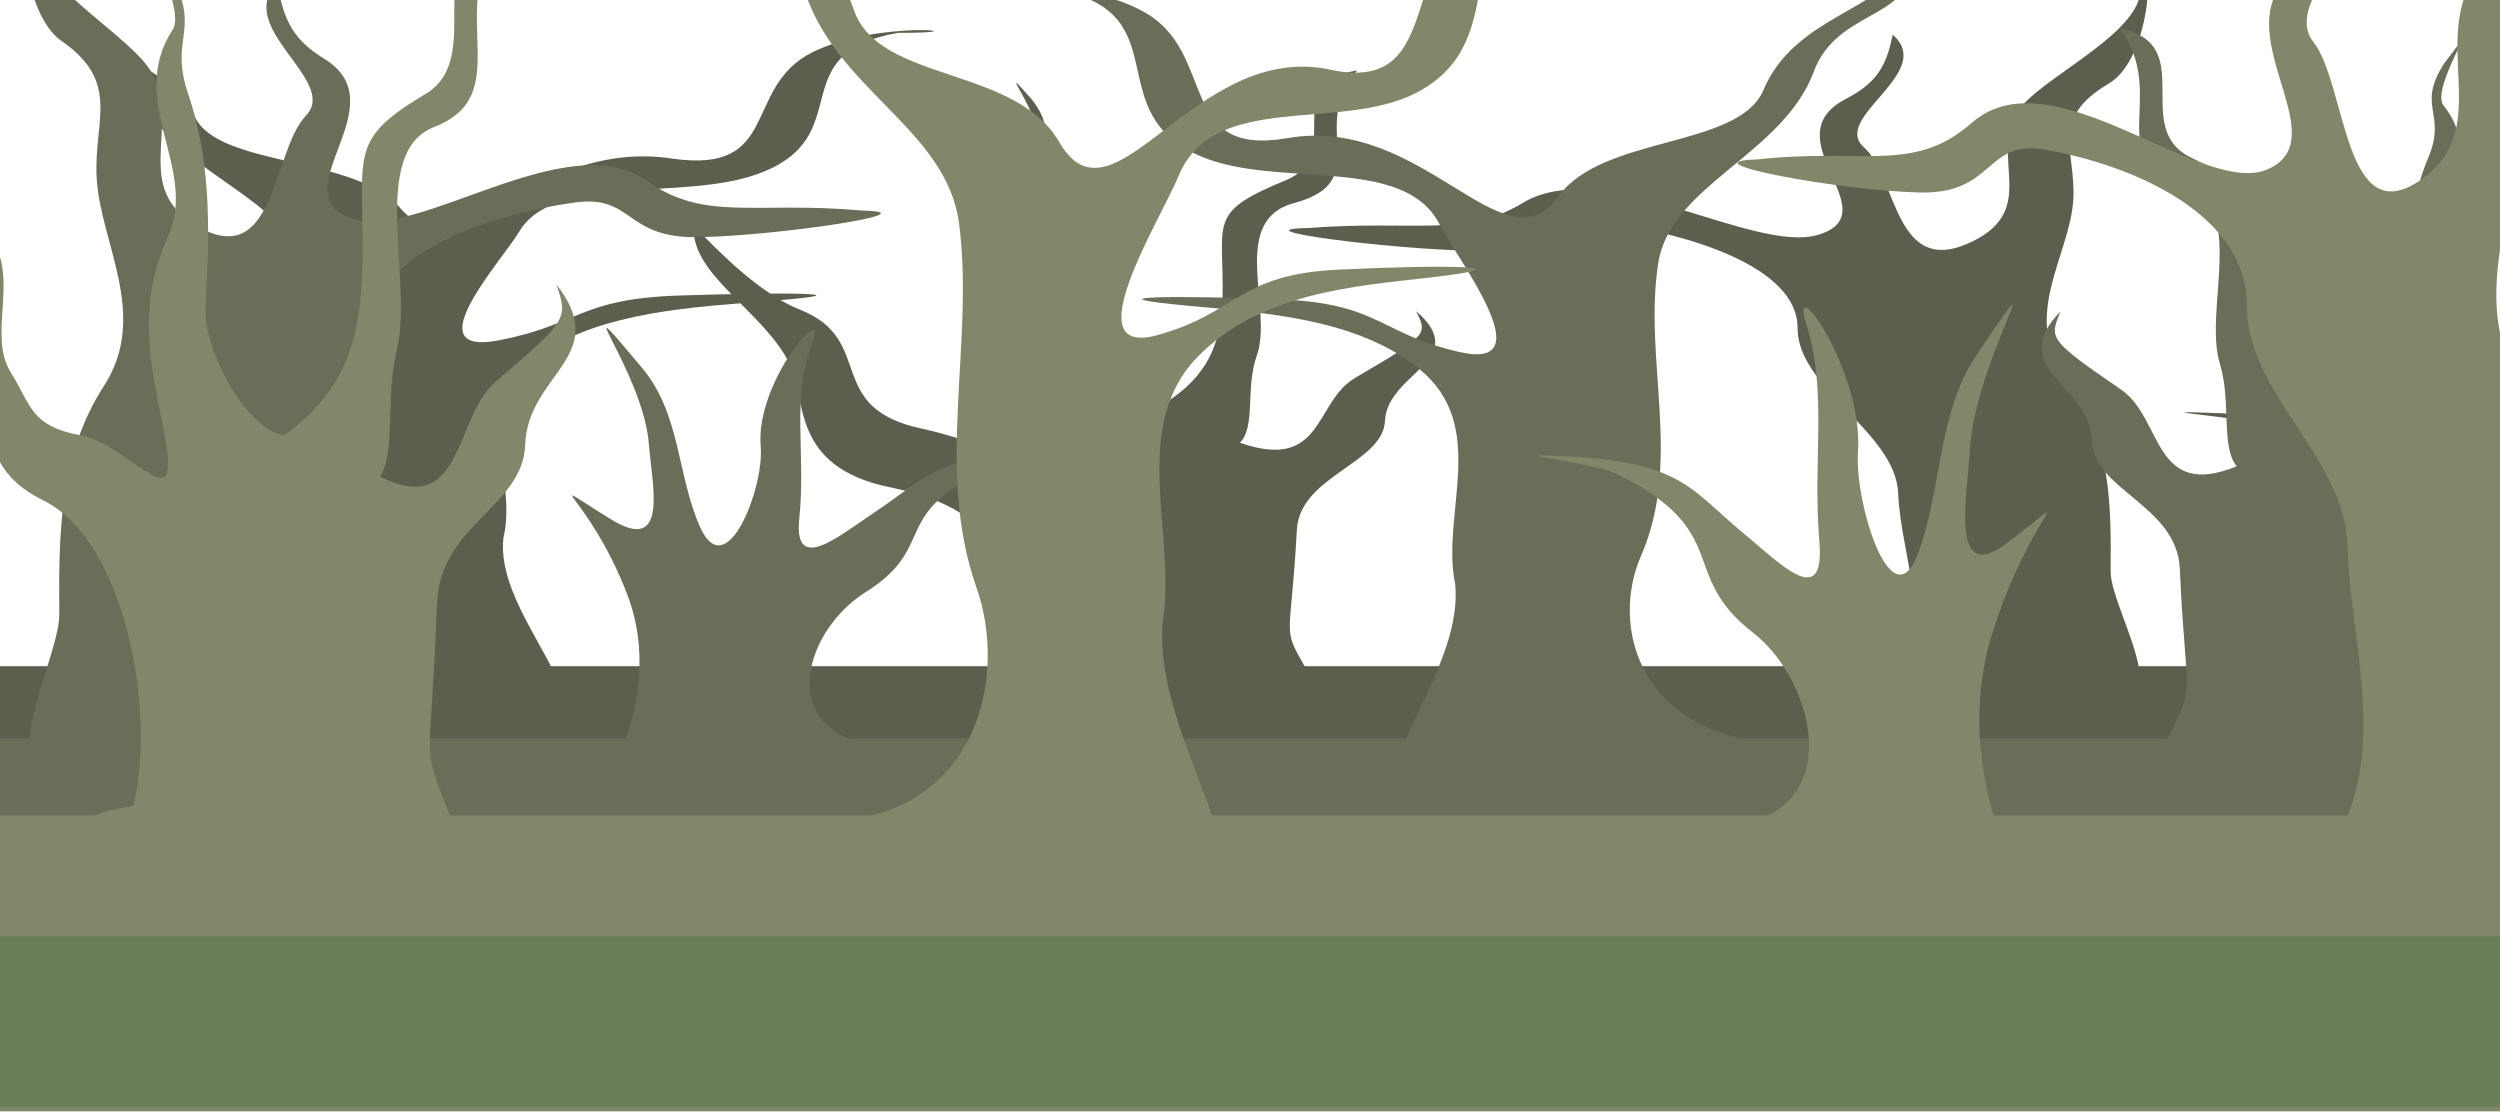
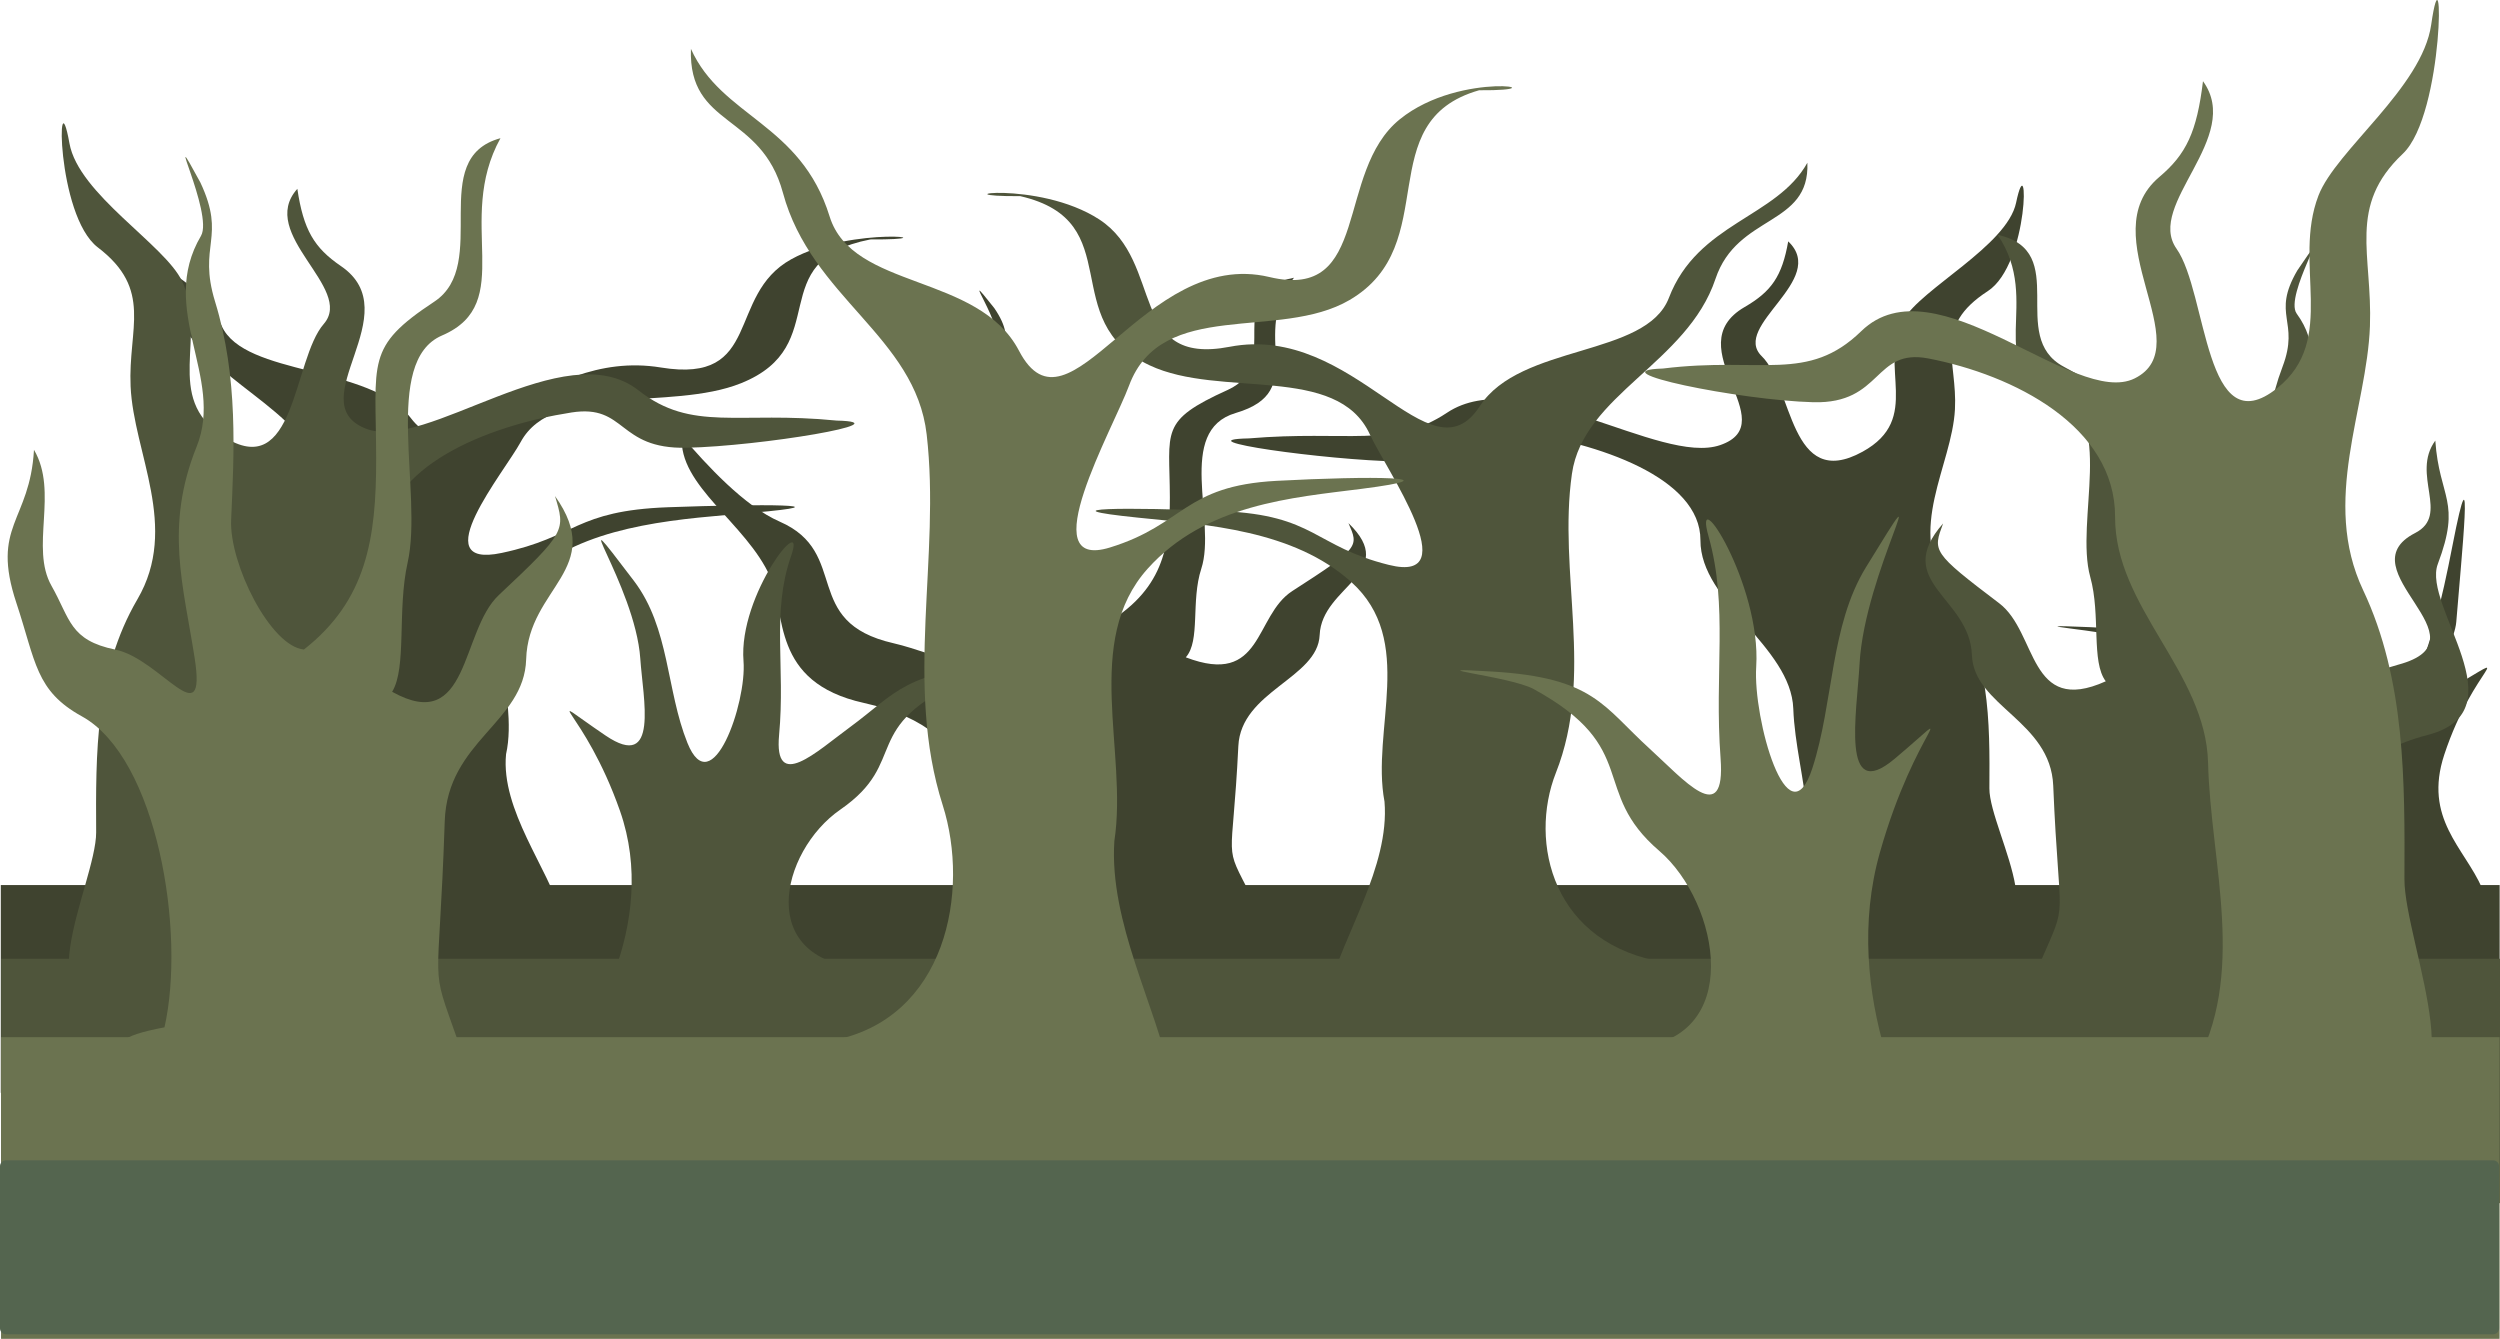
- <svg xmlns="http://www.w3.org/2000/svg" width="1124.757" height="500" id="svg7146" version="1.1">
+ <svg xmlns="http://www.w3.org/2000/svg" width="1307.098" height="700" id="svg7146" version="1.1">
  <defs id="defs7148" />
-   <g id="layer1" transform="translate(1295.935,-252.3622)">
-     <g id="g3005" style="opacity:0.85">
-       <g transform="matrix(1.179932,0,0,1.181828,158.0797,-136.8001)" id="g7906">
-         <g id="g7885" transform="matrix(1.249076,0,0,1,42.63642,0)">
-           <g transform="matrix(-0.2955778,0,0,0.2512832,-456.3175,121.0653)" id="g7776">
-             <rect transform="scale(-1,1)" style="fill:#3f432f;fill-opacity:1;fill-rule:nonzero;stroke:none" id="rect7154-6-9" width="2796.255" height="308.782" x="-1954.884" y="1837.878" />
-             <g id="g7770" transform="translate(-101.0152,1349.564)">
-               <path id="path7156-1-5" d="m 984.26,491.778 c -24.024,-96.627 -36.572,-232.286 105.988,-274.178 104.401,-30.679 86.811,-133.99 104.605,-187.219 26.733,-79.969 103.443,-135.731 98.87,-209.178 -27.713,42.979 -69.866,104.055 -109.463,126.994 -79.795,46.226 -22.811,149.119 -127.389,180.747 -49.189,14.877 -120.129,67.213 -106.315,-13.634 12.688,-74.256 33.588,-134.047 -2.298,-215.397 -31.199,-70.726 43.929,-139.365 -4.787,-214.637 -14.552,-22.484 44.929,-128.681 0.717,-54.474 -29.378,56.923 3.126,63.206 -16.493,121.532 -26.149,77.743 -21.174,154.522 -17.924,222.427 2.132,44.538 -43.792,128.761 -81.342,132.032 -69.915,-49.99 -80.898,-112.974 -80.741,-194.411 0.193,-99.887 12.31,-113.588 -64.866,-160.015 -63.57,-38.243 9.175,-146.057 -74.04,-166.642 51.478,84.831 -18.986,168.086 65.294,201.04 67.614,26.437 20.976,160.47 38.43,231.345 11.892,48.287 0.728,106.995 17.341,131.749 -86.799,44.104 -76.206,-61.758 -119.217,-98.561 -75.689,-64.764 -74.264,-65.861 -62.791,-100.906 -57.779,74.28 29.877,93.021 32.222,166.329 2.06,64.383 87.99,83.076 90.994,165.014 6.705,182.894 17.555,140.114 -14.711,223.935 13.958,65.998 533.914,21.318 327.914,-13.89 z" style="fill:#3f432f;fill-opacity:1;stroke:none" />
-               <path id="path7162-8-4" d="m 1806.691,497.359 c -129.094,-21.829 -154.77,-153.061 -124.392,-239.96 43.237,-123.681 2.106,-252.857 17.951,-377.861 12.668,-99.934 128.996,-139.473 160.623,-246.227 24.345,-82.175 105.747,-66.08 102.83,-146.717 -34.37,69.796 -122.617,75.475 -154.957,170.712 -25.577,75.318 -166.218,57.653 -211.683,136.956 -56.096,97.847 -139.496,-105.679 -279.822,-75.141 -114.306,24.875 -72.789,-107.03 -145.801,-160.808 -69.024,-50.84 -185.095,-28.785 -88.572,-29.515 122.338,31.704 39.077,157.357 144.751,213.729 79.026,42.157 209.903,-2.454 246.473,87.243 18.223,44.695 108.734,189.495 21.412,164.978 -84.029,-23.592 -82.167,-62.875 -186.365,-67.948 -105.507,-5.137 -202.961,-4.401 -94.346,8.225 76.713,8.918 173.697,15.516 238.435,81.235 72.872,73.978 22.038,186.865 37.273,277.556 6.092,82.764 -47.655,170.738 -61.282,236.395 171.656,22.556 241.332,-14.438 376.045,-32.854" style="fill:#3f432f;fill-opacity:1;stroke:none" />
-               <path id="path7168-9-3" d="m -436.403,488.505 c -129.044,-6.443 -98.869,-148.268 -31.638,-200.756 78.467,-61.26 19.392,-104.396 140.291,-164.87 26.658,-13.335 138.949,-23.002 45.952,-17.869 -113.429,6.26 -123.331,35.394 -175.474,78.6 -37.403,30.992 -85.218,82.269 -79.248,9.768 7.152,-86.863 -8.693,-154.661 13.383,-225.928 18.638,-60.167 -59.135,48.485 -53.205,132.658 3.733,52.992 -35.481,180.035 -62.776,103.309 -23.853,-67.051 -19.7,-144.993 -59.862,-204.701 -83.96,-124.82 1.591,4.908 7.143,98.409 2.949,49.659 21.491,143.184 -38.94,96.959 -79.169,-60.557 -23.813,-33.693 16.243,95.382 22.11,71.246 13.5,143.502 -6.282,203.785 88.299,29.232 190.687,-9.53 282.906,-2.001" style="fill:#3f432f;fill-opacity:1;stroke:none" />
-               <path id="path7170-2-1" d="M 66.713,539.042 C 5.781,441.962 47.283,329.541 50.063,226.271 52.56,133.507 154.219,67.923 153.971,-24.253 153.723,-116.853 267.618,-169.075 362.523,-185.752 c 61.646,-10.832 51.025,46.435 128.753,44.581 82.899,-1.978 244.012,-32.267 168.05,-34.337 -110.339,-12.402 -161.822,14.974 -221.74,-38.124 -82.812,-73.387 -238.281,78.758 -305.571,48.143 -73.41,-33.399 49.568,-145.893 -27.504,-205.254 -30.043,-23.139 -41.892,-45.744 -48.764,-97.575 -45.503,57.287 64.381,125.617 29.584,170.701 -34.797,45.084 -31.074,201.604 -112.762,141.911 -67.627,-49.417 -16.575,-126.596 -45.882,-196.067 -19.505,-46.237 -115.822,-109.809 -125.966,-174.106 -14.369,-91.075 -15.082,91.21 31.777,131.561 62.028,53.415 33.739,102.263 36.669,175.6 3.373,84.431 54.895,177.765 7.629,269.012 -47.461,91.623 -46.612,195.671 -46.175,294.451 0.288,65.128 -93.001,256.383 44.939,199.512 57.894,-7.068 135.928,11.724 191.153,-5.216 z" style="fill:#3f432f;fill-opacity:1;stroke:none" />
-             </g>
-           </g>
-           <g style="fill:#4f553b;fill-opacity:1" id="g7692-7" transform="matrix(-0.2951825,0,0,0.2383897,-487.5104,522.3336)">
-             <rect style="fill:#4f553b;fill-opacity:1;fill-rule:nonzero;stroke:none" id="rect7154-6" width="2800" height="382.857" x="-948.571" y="369.505" />
-             <path style="fill:#4f553b;fill-opacity:1;stroke:none" d="m -761.575,358.77 c 24.056,-119.808 36.621,-288.01 -106.13,-339.951 -104.541,-38.039 -86.927,-166.133 -104.745,-232.132 -26.768,-99.153 -103.581,-168.292 -99.002,-259.358 27.75,53.289 69.96,129.017 109.609,157.459 79.902,57.316 22.841,184.891 127.559,224.107 49.255,18.445 120.29,83.337 106.457,-16.905 -12.705,-92.069 -33.633,-166.204 2.301,-267.069 31.241,-87.692 -43.988,-172.798 4.794,-266.127 14.571,-27.878 -44.989,-159.551 -0.718,-67.543 29.417,70.579 -3.13,78.369 16.515,150.687 26.184,96.393 21.203,191.591 17.948,275.785 -2.135,55.223 43.85,159.65 81.451,163.705 70.009,-61.983 81.006,-140.075 80.849,-241.049 -0.193,-123.849 -12.326,-140.837 64.953,-198.402 63.655,-47.417 -9.187,-181.095 74.139,-206.618 -51.547,105.181 19.012,208.408 -65.381,249.268 -67.704,32.78 -21.004,198.966 -38.481,286.844 -11.908,59.871 -0.729,132.663 -17.364,163.355 86.915,54.684 76.308,-76.573 119.377,-122.205 75.79,-80.301 74.363,-81.661 62.875,-125.113 57.857,92.099 -29.917,115.337 -32.265,206.23 -2.062,79.828 -88.108,103.005 -91.115,204.599 -6.713,226.768 -17.579,173.727 14.73,277.655 -13.977,81.831 -534.63,26.432 -328.353,-17.222 z" id="path7156-1" />
-             <path style="fill:#4f553b;fill-opacity:1;stroke:none" d="M -15.252,375.71 C 114.015,348.644 139.726,185.93 109.307,78.185 66.012,-75.166 107.199,-235.331 91.332,-390.322 78.647,-514.23 -37.838,-563.254 -69.506,-695.617 -93.883,-797.505 -175.394,-777.549 -172.474,-877.53 c 34.416,86.54 122.781,93.581 155.165,211.665 25.611,93.386 166.441,71.484 211.967,169.811 56.171,121.319 139.682,-131.031 280.196,-93.167 114.459,30.843 72.886,-132.706 145.996,-199.384 69.116,-63.036 185.343,-35.691 88.69,-36.595 -122.502,39.309 -39.129,195.106 -144.945,265.002 -79.132,52.271 -210.184,-3.043 -246.803,108.172 -18.247,55.417 -108.88,234.953 -21.44,204.555 84.142,-29.252 82.277,-77.958 186.615,-84.248 105.649,-6.369 203.233,-5.457 94.472,10.199 -76.816,11.057 -173.93,19.238 -238.754,100.723 -72.97,91.725 -22.067,231.693 -37.323,344.14 -6.101,102.618 47.719,211.697 61.364,293.104 -171.886,27.967 -241.655,-17.901 -376.549,-40.736" id="path7162-8" />
-             <path style="fill:#4f553b;fill-opacity:1;stroke:none" d="m 879.475,384.771 c 129.217,-7.989 99.002,-183.836 31.68,-248.916 C 832.583,59.899 891.738,6.416 770.677,-68.566 743.983,-85.1 631.542,-97.086 724.663,-90.722 c 113.581,7.762 123.496,43.885 175.709,97.455 37.453,38.427 85.332,102.005 79.354,12.111 -7.162,-107.7 8.705,-191.763 -13.401,-280.126 -18.663,-74.6 59.214,60.116 53.276,164.482 -3.739,65.705 35.529,223.224 62.86,128.092 23.885,-83.136 19.726,-179.776 59.943,-253.807 84.073,-154.764 -1.593,6.086 -7.153,122.017 -2.953,61.571 -21.52,177.533 38.992,120.219 79.275,-75.085 23.845,-41.775 -16.264,118.263 -22.139,88.337 -13.518,177.927 6.29,252.672 -88.417,36.244 -190.943,-11.817 -283.285,-2.481" id="path7168-9" />
-             <path style="fill:#4f553b;fill-opacity:1;stroke:none" d="m 1508.571,412.362 c 61.014,-120.369 19.456,-259.76 16.673,-387.804 -2.5,-115.016 -104.295,-196.334 -104.048,-310.622 0.249,-114.814 -113.799,-179.564 -208.831,-200.241 -61.728,-13.431 -51.093,57.575 -128.925,55.276 -83.01,-2.452 -244.339,-40.008 -168.275,-42.575 110.487,-15.377 162.038,18.566 222.037,-47.27 82.923,-90.991 238.6,97.651 305.98,59.692 73.509,-41.411 -49.634,-180.892 27.54,-254.493 30.083,-28.69 41.948,-56.717 48.829,-120.982 45.564,71.029 -64.467,155.752 -29.624,211.651 34.843,55.899 31.116,249.967 112.913,175.955 67.717,-61.272 16.597,-156.965 45.943,-243.103 19.532,-57.329 115.977,-136.152 126.135,-215.873 14.388,-112.923 15.102,113.09 -31.82,163.122 -62.111,66.229 -33.784,126.795 -36.718,217.725 -3.377,104.686 -54.969,220.41 -7.639,333.546 47.524,113.602 46.675,242.611 46.237,365.088 -0.289,80.752 93.125,317.888 -44.999,247.373 -57.971,-8.764 -136.11,14.536 -191.409,-6.467 z" id="path7170-2" />
-           </g>
-           <g style="fill:#6b7350;fill-opacity:1" transform="matrix(0.2955778,0,0,0.2955778,-754.8935,529.9806)" id="g7692">
-             <rect style="fill:#6b7350;fill-opacity:1;fill-rule:nonzero;stroke:none" id="rect7154" width="2795.896" height="381.148" x="-944.467" y="371.214" />
-             <path style="fill:#6b7350;fill-opacity:1;stroke:none" d="m -761.575,358.77 c 24.056,-119.808 -8.06,-340.362 -92.45,-392.923 -51.975,-32.372 -51.358,-68.733 -73.28,-143.276 -28.886,-98.222 15.122,-102.428 19.701,-193.495 27.75,53.289 -4.676,123.538 19.634,171.908 21.077,41.937 20.105,68.695 71.47,80.57 50.562,11.69 102.506,110.677 88.673,10.435 -12.705,-92.069 -33.633,-166.204 2.301,-267.069 31.241,-87.692 -43.988,-172.798 4.794,-266.127 14.571,-27.878 -44.989,-159.551 -0.718,-67.543 29.417,70.579 -3.13,78.369 16.515,150.687 26.184,96.393 21.203,191.591 17.948,275.785 -2.135,55.223 43.85,159.65 81.451,163.705 70.009,-61.983 81.006,-140.075 80.849,-241.049 -0.193,-123.849 -12.326,-140.837 64.953,-198.402 63.655,-47.417 -9.187,-181.095 74.139,-206.618 -51.547,105.181 19.012,208.408 -65.381,249.268 -67.704,32.78 -21.004,198.966 -38.481,286.844 -11.908,59.871 -0.729,132.663 -17.364,163.355 86.915,54.684 76.308,-76.573 119.377,-122.205 75.79,-80.301 74.363,-81.661 62.875,-125.113 57.857,92.099 -29.917,115.337 -32.265,206.23 -2.062,79.828 -88.108,103.005 -91.115,204.599 -6.713,226.768 -17.579,173.727 14.73,277.655 -13.977,81.831 -534.63,26.432 -328.353,-17.222 z" id="path7156" />
-             <path style="fill:#6b7350;fill-opacity:1;stroke:none" d="M -15.252,375.71 C 114.015,348.644 139.726,185.93 109.307,78.185 66.012,-75.166 107.199,-235.331 91.332,-390.322 78.647,-514.23 -37.838,-563.254 -69.506,-695.617 -93.883,-797.505 -175.394,-777.549 -172.474,-877.53 c 34.416,86.54 122.781,93.581 155.165,211.665 25.611,93.386 166.441,71.484 211.967,169.811 56.171,121.319 139.682,-131.031 280.196,-93.167 114.459,30.843 72.886,-132.706 145.996,-199.384 69.116,-63.036 185.343,-35.691 88.69,-36.595 -122.502,39.309 -39.129,195.106 -144.945,265.002 -79.132,52.271 -210.184,-3.043 -246.803,108.172 -18.247,55.417 -108.88,234.953 -21.44,204.555 84.142,-29.252 82.277,-77.958 186.615,-84.248 105.649,-6.369 203.233,-5.457 94.472,10.199 -76.816,11.057 -173.93,19.238 -238.754,100.723 -72.97,91.725 -22.067,231.693 -37.323,344.14 -6.101,102.618 47.719,211.697 61.364,293.104 -171.886,27.967 -241.655,-17.901 -376.549,-40.736" id="path7162" />
-             <path style="fill:#6b7350;fill-opacity:1;stroke:none" d="m 879.475,384.771 c 129.217,-7.989 99.002,-183.836 31.68,-248.916 C 832.583,59.899 891.738,6.416 770.677,-68.566 743.983,-85.1 631.542,-97.086 724.663,-90.722 c 113.581,7.762 123.496,43.885 175.709,97.455 37.453,38.427 85.332,102.005 79.354,12.111 -7.162,-107.7 8.705,-191.763 -13.401,-280.126 -18.663,-74.6 59.214,60.116 53.276,164.482 -3.739,65.705 35.529,223.224 62.86,128.092 23.885,-83.136 19.726,-179.776 59.943,-253.807 84.073,-154.764 -1.593,6.086 -7.153,122.017 -2.953,61.571 -21.52,177.533 38.992,120.219 79.275,-75.085 23.845,-41.775 -16.264,118.263 -22.139,88.337 -13.518,177.927 6.29,252.672 -88.417,36.244 -190.943,-11.817 -283.285,-2.481" id="path7168" />
-             <path style="fill:#6b7350;fill-opacity:1;stroke:none" d="m 1508.571,412.362 c 61.014,-120.369 19.456,-259.76 16.673,-387.804 -2.5,-115.016 -104.295,-196.334 -104.048,-310.622 0.249,-114.814 -113.799,-179.564 -208.831,-200.241 -61.728,-13.431 -51.093,57.575 -128.925,55.276 -83.01,-2.452 -244.339,-40.008 -168.275,-42.575 110.487,-15.377 162.038,18.566 222.037,-47.27 82.923,-90.991 238.6,97.651 305.98,59.692 73.509,-41.411 -49.634,-180.892 27.54,-254.493 30.083,-28.69 41.948,-56.717 48.829,-120.982 45.564,71.029 -64.467,155.752 -29.624,211.651 34.843,55.899 31.116,249.967 112.913,175.955 67.717,-61.272 16.597,-156.965 45.943,-243.103 19.532,-57.329 115.977,-136.152 126.135,-215.873 14.388,-112.923 15.102,113.09 -31.82,163.122 -62.111,66.229 -33.784,126.795 -36.718,217.725 -3.377,104.686 -54.969,220.41 -7.639,333.546 47.524,113.602 46.675,242.611 46.237,365.088 -0.289,80.752 93.125,317.888 -44.999,247.373 -57.971,-8.764 -136.11,14.536 -191.409,-6.467 z" id="path7170" />
-           </g>
-         </g>
-       </g>
-       <rect ry="3.081" transform="translate(-1295.935,252.3622)" y="421.208" x="-20.203" height="76.772" width="1218.244" id="rect3003" style="opacity:0.5;fill:#335b27;fill-opacity:1;fill-rule:nonzero;stroke:none" />
+   <g id="layer1" transform="translate(1316.138,-109.6548)">
+     <g id="g9044" transform="matrix(1.072539,0,0,1.184606,95.4719,-81.59802)">
+       <rect y="552.079" x="-1315.751" height="91.7" width="1218.132" id="rect7154-6-9" style="fill:#3f432f;fill-opacity:1;fill-rule:nonzero;stroke:none" />
+       <path id="path7156-1-5" d="m -848.912,553.108 c 10.465,-28.696 15.932,-68.983 -46.172,-81.424 -45.48,-9.111 -37.817,-39.791 -45.569,-55.599 -11.646,-23.749 -45.063,-40.308 -43.071,-62.12 12.073,12.764 30.436,30.902 47.685,37.714 34.761,13.728 9.937,44.284 55.494,53.677 21.428,4.418 52.332,19.96 46.314,-4.049 -5.527,-22.052 -14.632,-39.808 1.001,-63.967 13.591,-21.004 -19.137,-41.388 2.085,-63.742 6.339,-6.677 -19.572,-38.215 -0.312,-16.177 12.798,16.905 -1.362,18.771 7.185,36.092 11.391,23.088 9.224,45.889 7.808,66.055 -0.929,13.227 19.077,38.239 35.435,39.21 30.457,-14.846 35.242,-33.55 35.173,-57.735 -0.084,-29.664 -5.363,-33.733 28.257,-47.52 27.693,-11.357 -3.997,-43.375 32.254,-49.488 -22.425,25.193 8.271,49.917 -28.444,59.703 -29.455,7.851 -9.138,47.655 -16.741,68.703 -5.18,14.34 -0.317,31.775 -7.554,39.126 37.812,13.098 33.198,-18.34 51.934,-29.27 32.972,-19.233 32.352,-19.559 27.353,-29.966 25.17,22.059 -13.015,27.625 -14.037,49.395 -0.897,19.12 -38.331,24.671 -39.64,49.005 -2.921,54.315 -7.648,41.61 6.408,66.503 -6.081,19.6 -232.589,6.331 -142.849,-4.125 z" style="fill:#3f432f;fill-opacity:1;stroke:none" />
+       <path id="path7162-8-4" d="m -1207.188,554.765 c 56.237,-6.483 67.423,-45.455 54.189,-71.262 -18.835,-36.73 -0.917,-75.092 -7.82,-112.215 -5.519,-29.678 -56.195,-41.42 -69.972,-73.123 -10.605,-24.404 -46.066,-19.624 -44.796,-43.571 14.973,20.728 53.416,22.414 67.504,50.697 11.142,22.367 72.41,17.121 92.216,40.672 24.437,29.058 60.768,-31.384 121.899,-22.315 49.795,7.387 31.709,-31.785 63.515,-47.756 30.069,-15.098 80.633,-8.549 38.584,-8.765 -53.294,9.415 -17.023,46.731 -63.058,63.472 -34.426,12.52 -91.44,-0.729 -107.371,25.909 -7.938,13.273 -47.368,56.275 -9.328,48.994 36.606,-7.006 35.794,-18.672 81.186,-20.179 45.962,-1.525 88.416,-1.307 41.1,2.443 -33.418,2.648 -75.668,4.608 -103.869,24.125 -31.745,21.969 -9.6,55.494 -16.237,82.427 -2.654,24.579 20.76,50.705 26.696,70.203 -74.778,6.698 -105.131,-4.288 -163.817,-9.757" style="fill:#3f432f;fill-opacity:1;stroke:none" />
+       <path id="path7168-9-3" d="m -230.029,552.136 c 56.215,-1.913 43.07,-44.032 13.783,-59.619 -34.183,-18.193 -8.448,-31.003 -61.115,-48.962 -11.613,-3.96 -60.53,-6.831 -20.018,-5.307 49.413,1.859 53.727,10.511 76.442,23.342 16.294,9.204 37.124,24.432 34.523,2.901 -3.116,-25.796 3.787,-45.93 -5.83,-67.095 -8.119,-17.868 25.761,14.399 23.177,39.396 -1.626,15.737 15.457,53.465 27.347,30.68 10.391,-19.912 15.854,-40.72 21.078,-65.076 10.861,-50.64 4.307,5.743 1.888,33.511 -1.285,14.747 -29.362,43.236 -3.037,29.509 34.488,-17.984 11.671,-10.516 -2.79,29.04 -10.346,28.301 9.833,41.188 18.451,59.09 -38.466,8.681 -83.069,-2.83 -123.242,-0.594" style="fill:#3f432f;fill-opacity:1;stroke:none" />
+       <path id="path7170-2-1" d="m -449.201,567.144 c 26.544,-28.83 8.464,-62.216 7.253,-92.885 -1.088,-27.548 -45.373,-47.025 -45.266,-74.399 0.108,-27.5 -49.508,-43.008 -90.851,-47.961 -26.855,-3.217 -22.228,13.79 -56.089,13.239 -36.113,-0.587 -106.299,-9.583 -73.207,-10.197 48.067,-3.683 70.494,4.447 96.597,-11.322 36.076,-21.794 103.802,23.389 133.116,14.297 31.98,-9.919 -21.593,-43.326 11.981,-60.955 13.088,-6.872 18.249,-13.585 21.243,-28.977 19.823,17.013 -28.046,37.305 -12.888,50.694 15.158,13.389 13.537,59.871 49.123,42.144 29.46,-14.676 7.22,-37.596 19.988,-58.227 8.497,-13.731 50.455,-32.61 54.874,-51.705 6.259,-27.047 6.57,27.087 -13.843,39.07 -27.021,15.863 -14.698,30.369 -15.974,52.148 -1.469,25.074 -23.914,52.792 -3.324,79.889 20.675,27.209 20.306,58.109 20.115,87.444 -0.126,19.341 40.514,76.139 -19.577,59.25 -25.22,-2.099 -59.214,3.482 -83.272,-1.549 z" style="fill:#3f432f;fill-opacity:1;stroke:none" />
+       <rect transform="scale(-1,1)" y="584.611" x="97.444" height="107.864" width="1218.133" id="rect7154-6" style="fill:#4f553b;fill-opacity:1;fill-rule:nonzero;stroke:none" />
+       <path id="path7156-1" d="m -178.796,581.586 c -10.465,-33.754 -15.932,-81.143 46.172,-95.776 45.48,-10.717 -2.897,-56.806 4.855,-75.4 11.646,-27.935 0.777,-28.842 -1.215,-54.499 -12.073,15.014 7.421,32.777 -9.828,40.79 -34.761,16.148 37.206,47.09 -8.351,58.139 -21.428,5.197 -52.332,23.479 -46.314,-4.763 5.527,-25.939 14.632,-46.825 -1.001,-75.243 -13.591,-24.706 19.137,-48.683 -2.085,-74.978 -6.339,-7.854 19.572,-44.951 0.312,-19.029 -12.798,19.885 1.362,22.079 -7.185,42.454 -11.391,27.157 -9.224,53.978 -7.808,77.698 0.929,15.558 -19.077,44.979 -35.435,46.122 -30.457,-17.463 -35.242,-39.464 -35.173,-67.912 0.084,-34.893 5.363,-39.679 -28.257,-55.897 -27.693,-13.359 3.997,-51.021 -32.254,-58.212 22.425,29.633 -8.271,58.716 28.444,70.228 29.455,9.235 9.138,56.056 16.741,80.814 5.18,16.868 0.317,37.376 7.554,46.023 -37.812,15.406 -33.198,-21.573 -51.934,-34.429 -32.972,-22.624 -32.352,-23.007 -27.353,-35.249 -25.17,25.948 13.015,32.494 14.037,58.102 0.897,22.49 38.331,29.02 39.64,57.643 2.921,63.889 7.648,48.945 -6.408,78.225 6.081,23.055 232.589,7.447 142.849,-4.852 z" style="fill:#4f553b;fill-opacity:1;stroke:none" />
+       <path id="path7162-8" d="m -503.482,586.359 c -56.237,-7.625 -67.423,-53.468 -54.189,-83.823 18.835,-43.204 0.917,-88.329 7.82,-131.995 5.519,-34.909 56.195,-48.721 69.972,-86.012 10.605,-28.706 46.066,-23.083 44.796,-51.251 -14.973,24.381 -53.415,26.365 -67.504,59.633 -11.142,26.31 -72.41,20.139 -92.216,47.842 -24.437,34.18 -60.768,-36.916 -121.899,-26.249 -49.795,8.69 -31.709,-37.388 -63.515,-56.174 -30.069,-17.759 -80.633,-10.055 -38.584,-10.31 53.294,11.075 17.023,54.968 63.058,74.66 34.426,14.726 91.44,-0.857 107.371,30.476 7.938,15.613 47.368,66.195 9.328,57.63 -36.606,-8.241 -35.794,-21.964 -81.186,-23.736 -45.962,-1.794 -88.416,-1.537 -41.1,2.873 33.418,3.115 75.668,5.42 103.869,28.377 31.745,25.842 9.6,65.276 16.237,96.956 2.654,28.911 -20.76,59.642 -26.696,82.578 74.779,7.879 105.131,-5.043 163.817,-11.477" style="fill:#4f553b;fill-opacity:1;stroke:none" />
+       <path id="path7168-9" d="m -892.73,588.912 c -56.215,-2.251 -43.07,-51.793 -13.783,-70.128 34.183,-21.4 8.448,-36.468 61.115,-57.593 11.613,-4.658 60.53,-8.035 20.018,-6.242 -49.413,2.187 -53.727,12.364 -76.442,27.457 -16.294,10.826 -37.124,28.738 -34.523,3.412 3.116,-30.343 -3.787,-54.026 5.83,-78.921 8.119,-21.017 -25.761,16.937 -23.177,46.34 1.626,18.511 -15.457,62.89 -27.347,36.088 -10.391,-23.422 -8.582,-50.649 -26.078,-71.506 -36.576,-43.602 0.693,1.715 3.112,34.377 1.285,17.347 9.362,50.017 -16.963,33.87 -34.488,-21.154 -10.374,-11.77 7.076,33.319 9.632,24.888 5.881,50.128 -2.737,71.187 38.466,10.211 83.069,-3.329 123.242,-0.699" style="fill:#4f553b;fill-opacity:1;stroke:none" />
+       <path id="path7170-2" d="m -1166.417,596.685 c -26.544,-33.912 -8.464,-73.184 -7.253,-109.258 1.088,-32.404 45.373,-55.314 45.266,-87.513 -0.108,-32.347 49.508,-50.59 90.851,-56.415 26.855,-3.784 22.228,16.221 56.089,15.573 36.113,-0.691 106.299,-11.272 73.207,-11.995 -48.067,-4.332 -70.494,5.231 -96.597,-13.318 -36.076,-25.636 -103.802,27.512 -133.116,16.817 -31.98,-11.667 21.593,-50.964 -11.981,-71.7 -13.088,-8.083 -18.249,-15.979 -21.243,-34.085 -19.823,20.012 28.046,43.881 12.888,59.63 -15.159,15.749 -13.537,70.425 -49.123,49.573 -29.46,-17.263 -7.22,-44.223 -19.988,-68.491 -8.497,-16.152 -50.456,-38.359 -54.874,-60.819 -6.26,-31.815 -6.57,31.861 13.843,45.957 27.021,18.659 14.698,35.723 15.974,61.341 1.469,29.494 23.914,62.097 3.324,93.972 -20.675,32.006 -20.306,68.352 -20.115,102.858 0.126,22.751 -40.514,89.56 19.577,69.694 25.22,-2.469 59.214,4.095 83.272,-1.822 z" style="fill:#4f553b;fill-opacity:1;stroke:none" />
+       <rect y="619.219" x="-1315.631" height="133.143" width="1217.976" id="rect7154" style="fill:#6b7350;fill-opacity:1;fill-rule:nonzero;stroke:none" />
+       <path id="path7156" d="m -1235.958,614.872 c 10.479,-41.851 -3.511,-118.896 -40.274,-137.257 -22.642,-11.308 -22.373,-24.01 -31.923,-50.049 -12.583,-34.311 6.588,-35.78 8.582,-67.592 12.089,18.615 -2.037,43.155 8.553,60.051 9.182,14.649 8.758,23.997 31.134,28.145 22.026,4.084 44.655,38.662 38.629,3.645 -5.535,-32.162 -14.652,-58.059 1.002,-93.293 13.61,-30.633 -19.163,-60.362 2.088,-92.964 6.348,-9.738 -19.599,-55.735 -0.313,-23.594 12.815,24.655 -1.363,27.376 7.194,52.638 11.407,33.672 9.236,66.927 7.819,96.338 -0.93,19.291 19.103,55.769 35.482,57.186 30.498,-21.652 35.289,-48.931 35.22,-84.204 -0.084,-43.263 -5.37,-49.197 28.295,-69.306 27.73,-16.564 -4.002,-63.261 32.297,-72.176 -22.455,36.742 8.282,72.802 -28.482,87.075 -29.494,11.451 -9.15,69.503 -16.764,100.201 -5.187,20.914 -0.318,46.342 -7.564,57.063 37.863,19.102 33.242,-26.749 52.004,-42.689 33.016,-28.051 32.395,-28.526 27.39,-43.705 25.204,32.172 -13.033,40.29 -14.056,72.041 -0.898,27.886 -38.382,35.982 -39.693,71.471 -2.925,79.215 -7.658,60.687 6.417,96.991 -6.089,28.585 -232.901,9.233 -143.04,-6.016 z" style="fill:#6b7350;fill-opacity:1;stroke:none" />
+       <path id="path7162" d="m -910.837,620.789 c 56.313,-9.455 67.513,-66.294 54.261,-103.932 -18.861,-53.569 -0.918,-109.518 -7.831,-163.66 -5.526,-43.284 -56.27,-60.409 -70.066,-106.646 -10.619,-35.592 -46.128,-28.621 -44.856,-63.546 14.993,30.23 53.487,32.69 67.594,73.939 11.157,32.622 72.507,24.971 92.339,59.319 24.47,42.38 60.85,-45.772 122.062,-32.545 49.862,10.774 31.752,-46.357 63.6,-69.649 30.109,-22.02 80.741,-12.468 38.636,-12.783 -53.366,13.732 -17.046,68.155 -63.142,92.571 -34.472,18.259 -91.562,-1.063 -107.515,37.787 -7.949,19.358 -47.431,82.074 -9.34,71.456 36.655,-10.218 35.842,-27.233 81.295,-29.43 46.024,-2.225 88.534,-1.906 41.155,3.563 -33.463,3.862 -75.769,6.72 -104.009,35.185 -31.788,32.041 -9.613,80.935 -16.259,120.215 -2.658,35.847 20.788,73.95 26.732,102.388 -74.879,9.769 -105.272,-6.253 -164.036,-14.23" style="fill:#6b7350;fill-opacity:1;stroke:none" />
+       <path id="path7168" d="m -521.068,623.955 c 56.291,-2.791 43.128,-64.218 13.801,-86.952 -34.229,-26.533 -8.459,-45.216 -61.197,-71.409 -11.629,-5.776 -60.611,-9.963 -20.045,-7.74 49.479,2.711 53.799,15.33 76.544,34.043 16.315,13.423 37.173,35.632 34.569,4.231 -3.12,-37.622 3.792,-66.987 -5.838,-97.854 -8.13,-26.059 25.795,21 23.209,57.457 -1.629,22.952 15.477,77.977 27.384,44.745 10.405,-29.041 8.593,-62.8 26.113,-88.66 36.625,-54.062 -0.694,2.126 -3.116,42.623 -1.286,21.508 -9.375,62.016 16.986,41.995 34.534,-26.229 10.388,-14.593 -7.085,41.312 -9.645,30.858 -5.889,62.154 2.74,88.264 -38.517,12.661 -83.18,-4.128 -123.407,-0.867" style="fill:#6b7350;fill-opacity:1;stroke:none" />
+       <path id="path7170" d="m -247.014,633.593 c 26.58,-42.048 8.476,-90.74 7.263,-135.468 -1.089,-40.178 -45.434,-68.584 -45.326,-108.507 0.108,-40.107 -49.574,-62.726 -90.973,-69.949 -26.891,-4.692 -22.258,20.112 -56.164,19.309 -36.162,-0.857 -106.441,-13.976 -73.305,-14.872 48.131,-5.372 70.589,6.486 96.726,-16.512 36.124,-31.785 103.941,34.112 133.294,20.852 32.023,-14.466 -21.622,-63.189 11.997,-88.9 13.105,-10.022 18.274,-19.813 21.272,-42.262 19.849,24.812 -28.084,54.408 -12.905,73.934 15.179,19.527 13.555,87.319 49.188,61.465 29.5,-21.404 7.23,-54.831 20.014,-84.921 8.509,-20.026 50.523,-47.561 54.948,-75.409 6.268,-39.447 6.579,39.505 -13.862,56.982 -27.058,23.135 -14.717,44.292 -15.995,76.056 -1.471,36.569 -23.946,76.994 -3.328,116.515 20.703,39.684 20.333,84.749 20.142,127.533 -0.126,28.208 40.568,111.045 -19.603,86.413 -25.254,-3.061 -59.294,5.078 -83.383,-2.259 z" style="fill:#6b7350;fill-opacity:1;stroke:none" />
+       <rect ry="2.601" y="673.57" x="-1316.138" height="76.772" width="1218.244" id="rect3003" style="fill:#54654f;fill-opacity:1;fill-rule:nonzero;stroke:none" rx="2.873" />
    </g>
  </g>
</svg>
